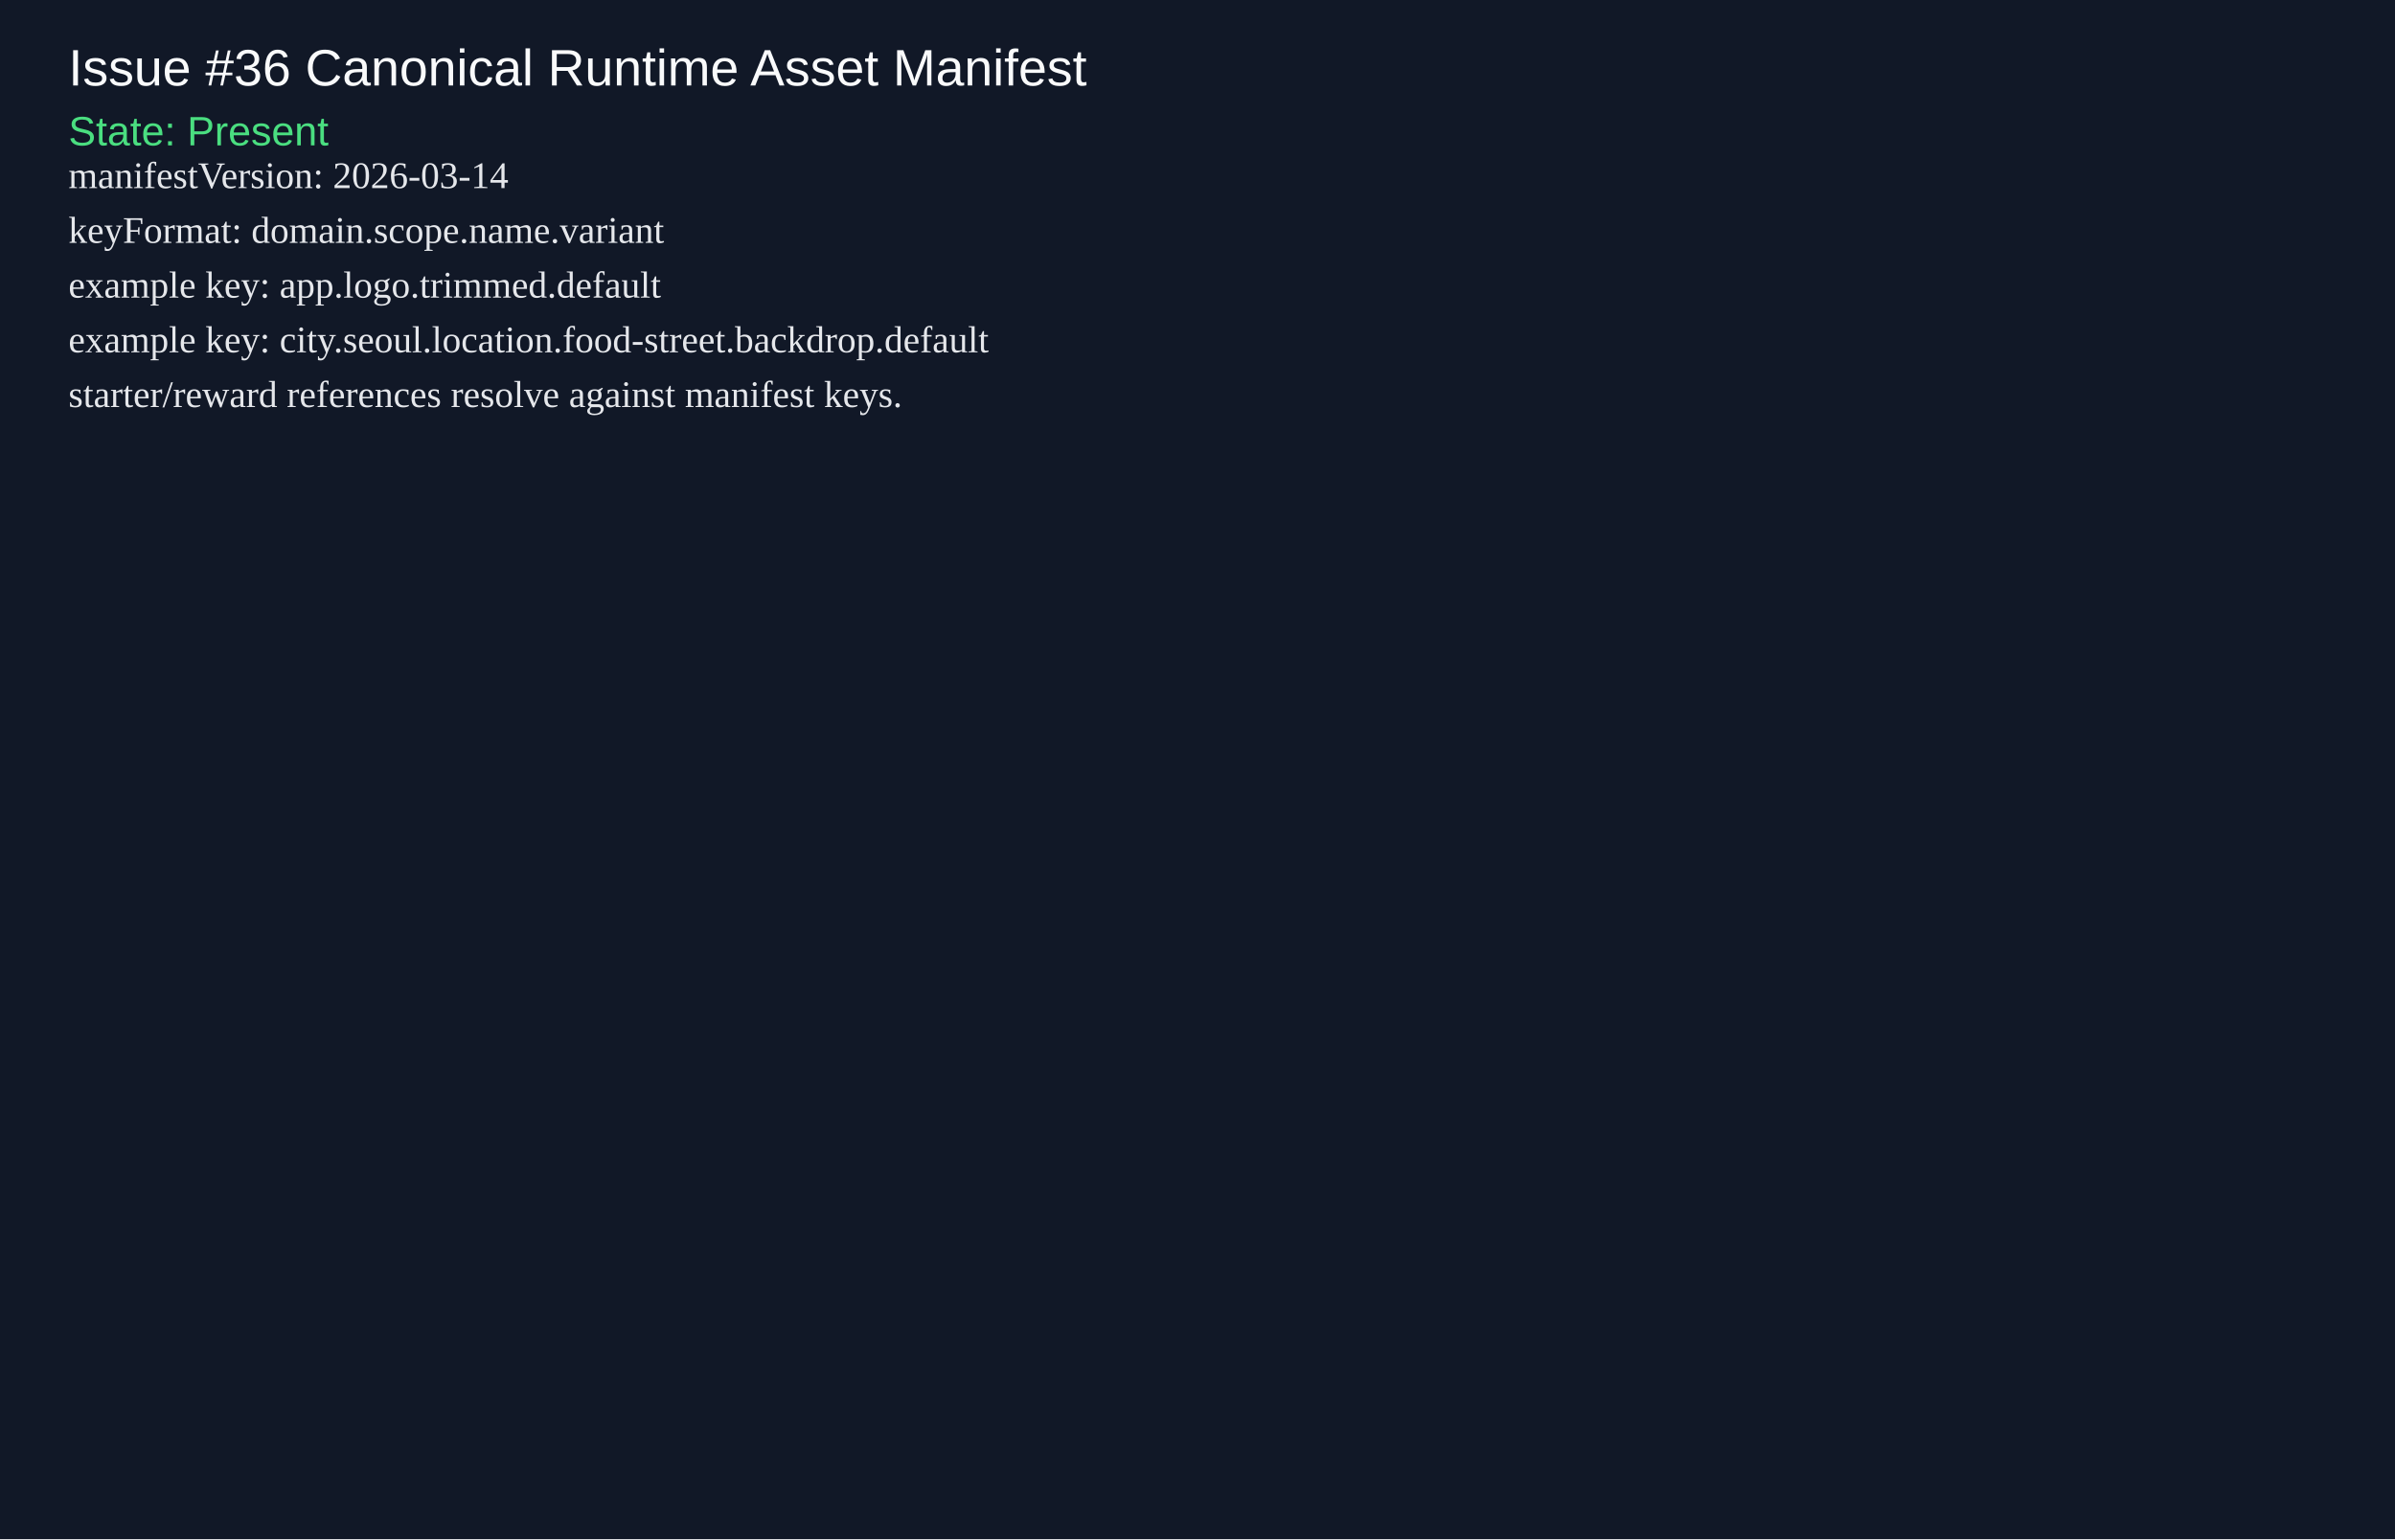
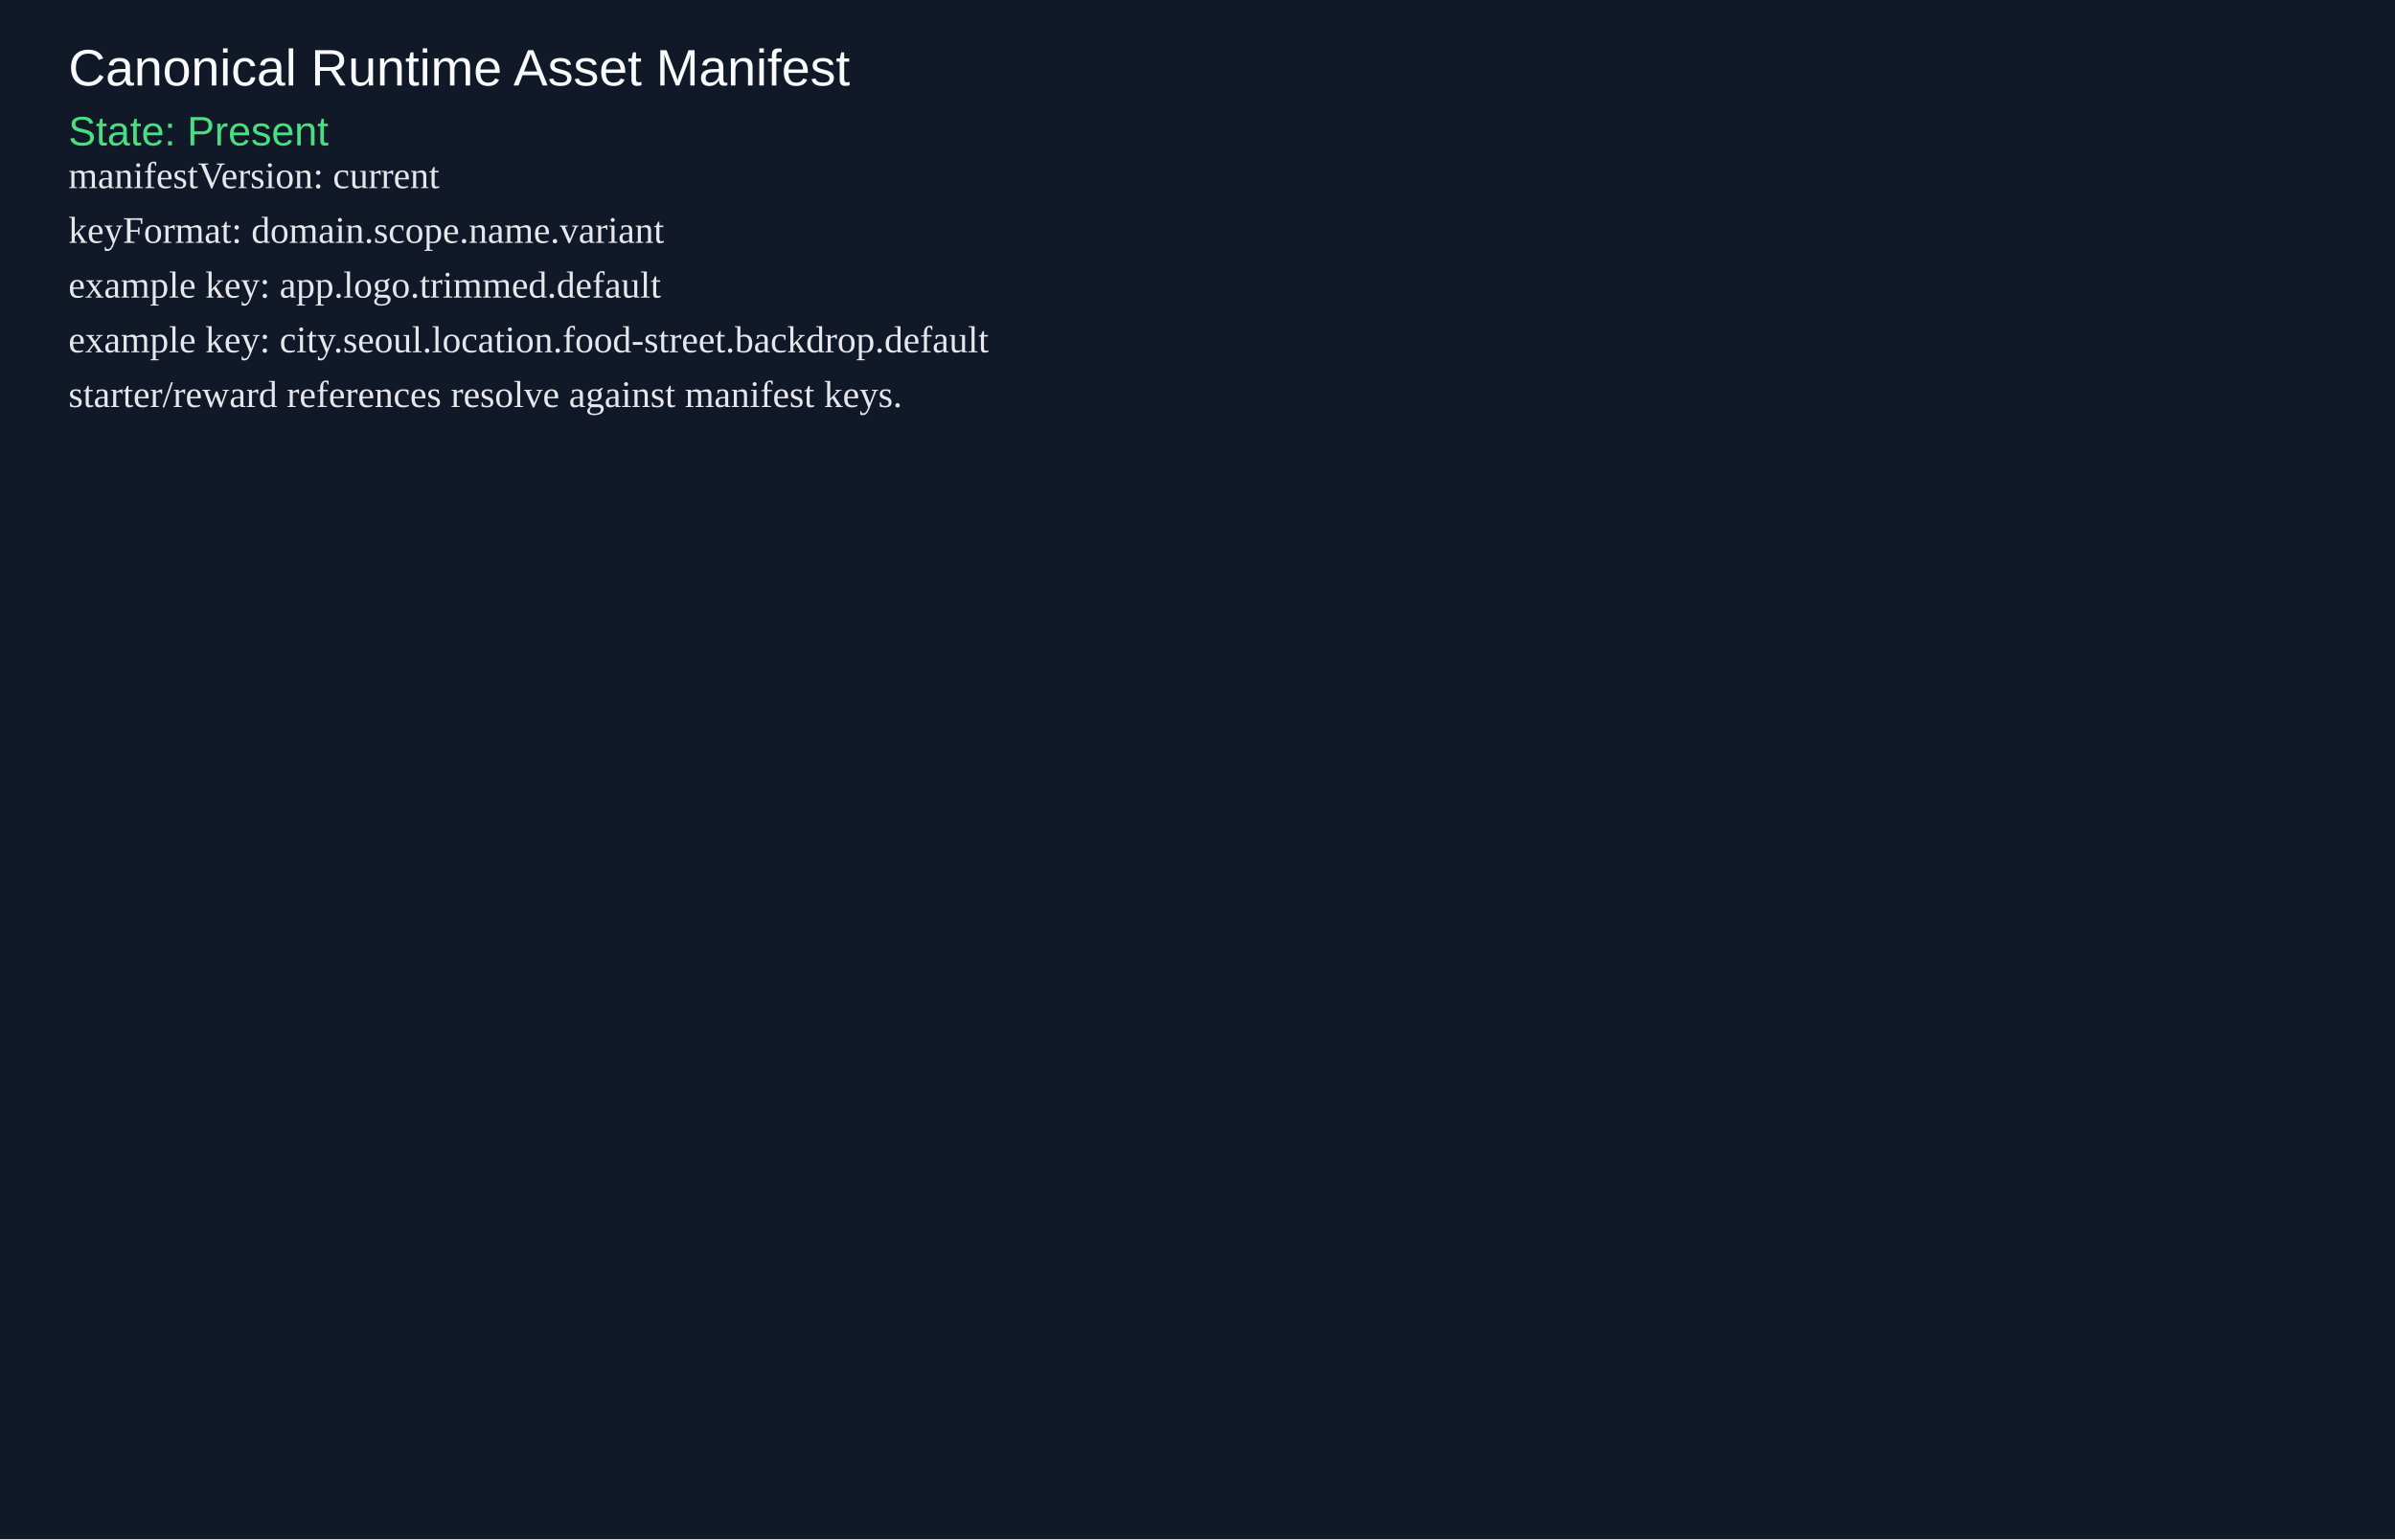
<svg xmlns="http://www.w3.org/2000/svg" width="1400" height="900">
  <rect width="100%" height="100%" fill="#111827" />
-   <text x="40" y="50" font-size="30" fill="#f9fafb" font-family="Arial">Issue #36 Canonical Runtime Asset Manifest</text>
+   <text x="40" y="50" font-size="30" fill="#f9fafb" font-family="Arial">Canonical Runtime Asset Manifest</text>
  <text x="40" y="85" font-size="24" fill="#4ade80" font-family="Arial">State: Present</text>
-   <text x="40" y="110" font-size="22" fill="#e5e7eb">manifestVersion: 2026-03-14</text>
+   <text x="40" y="110" font-size="22" fill="#e5e7eb">manifestVersion: current</text>
  <text x="40" y="142" font-size="22" fill="#e5e7eb">keyFormat: domain.scope.name.variant</text>
  <text x="40" y="174" font-size="22" fill="#e5e7eb">example key: app.logo.trimmed.default</text>
  <text x="40" y="206" font-size="22" fill="#e5e7eb">example key: city.seoul.location.food-street.backdrop.default</text>
  <text x="40" y="238" font-size="22" fill="#e5e7eb">starter/reward references resolve against manifest keys.</text>
</svg>
